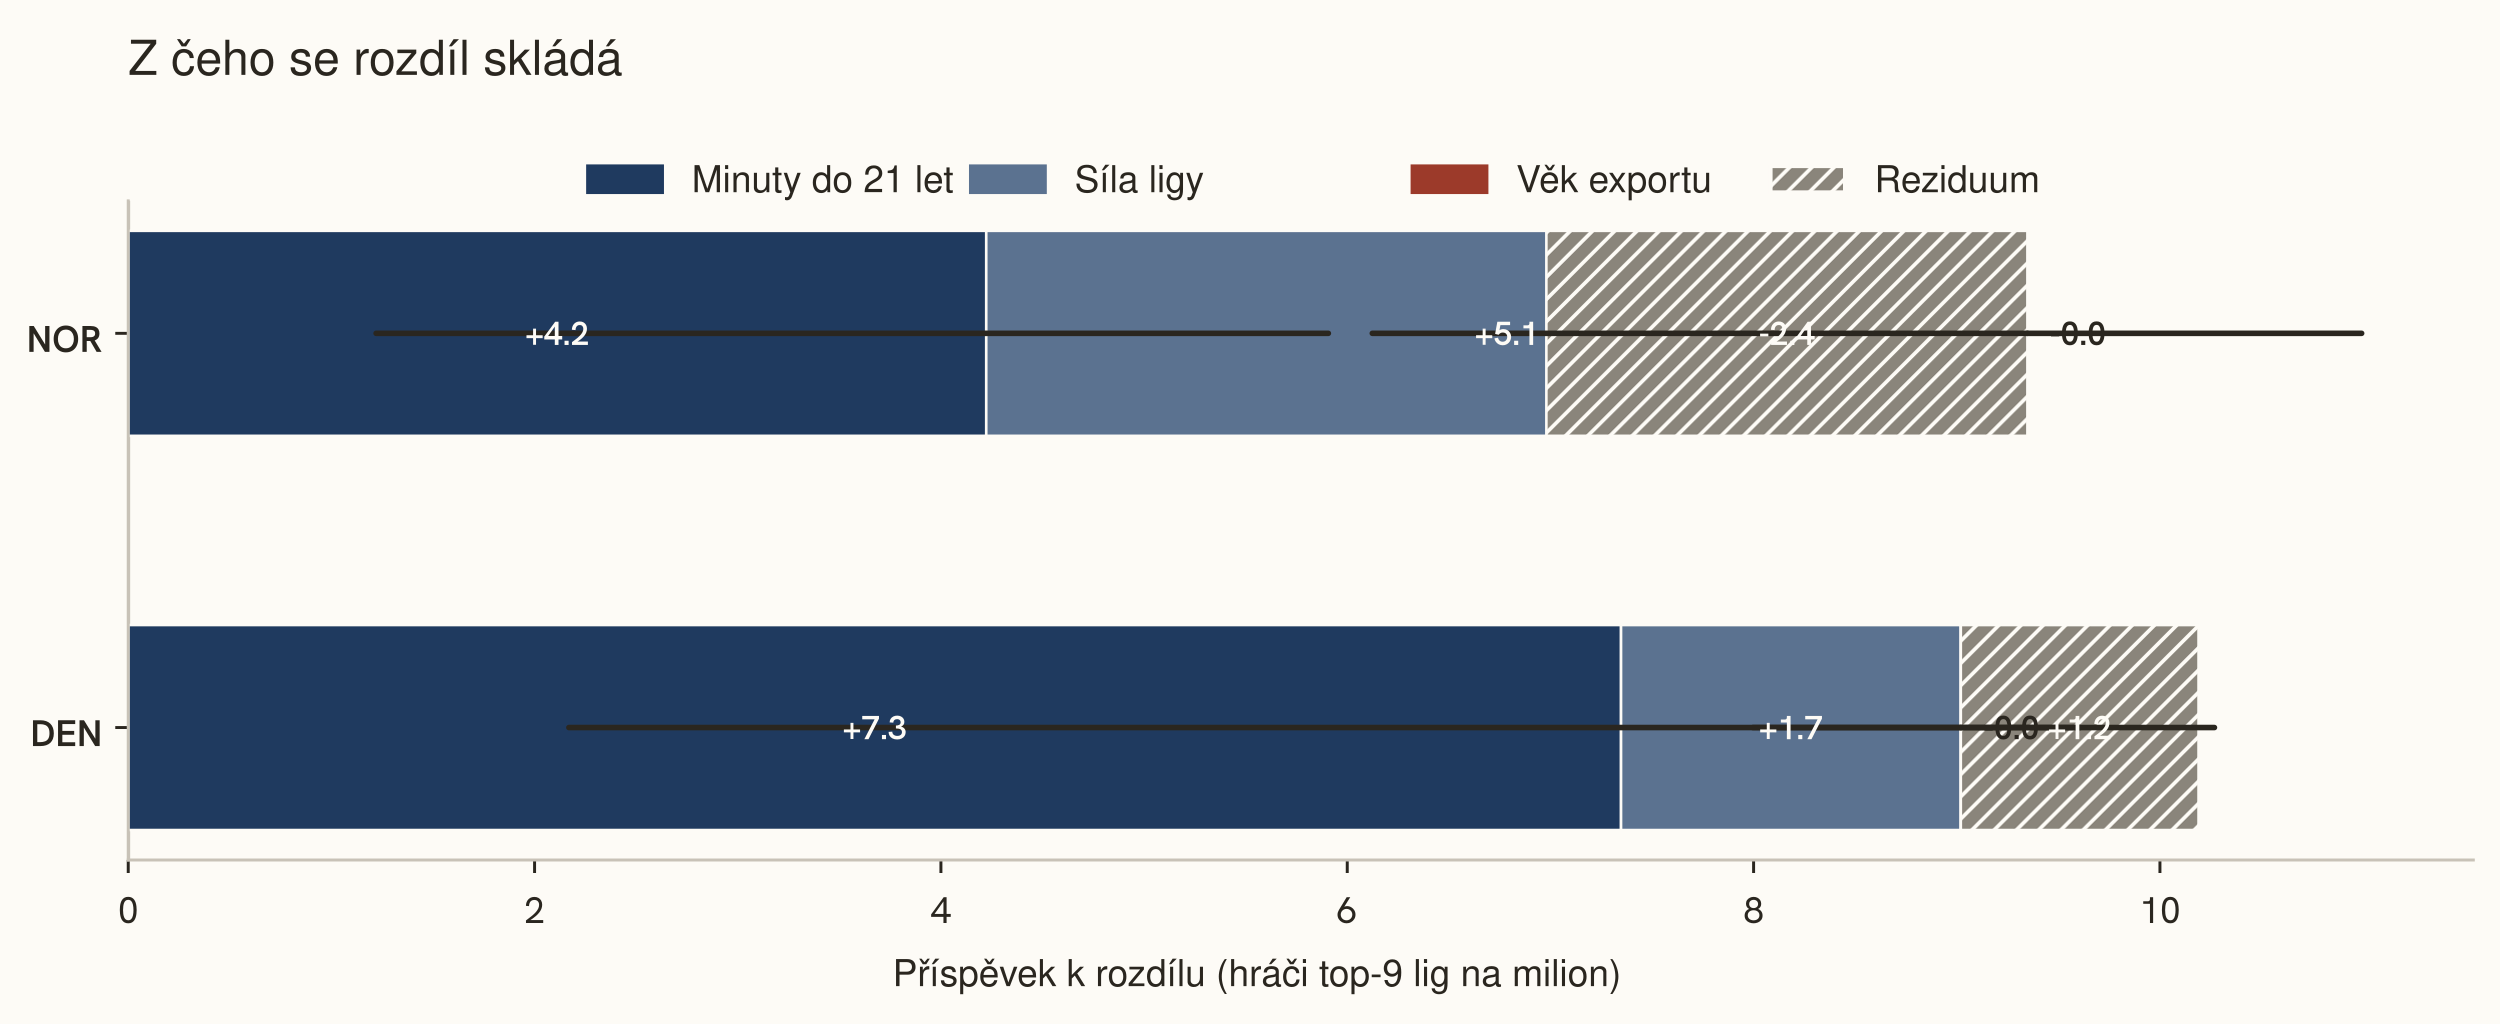
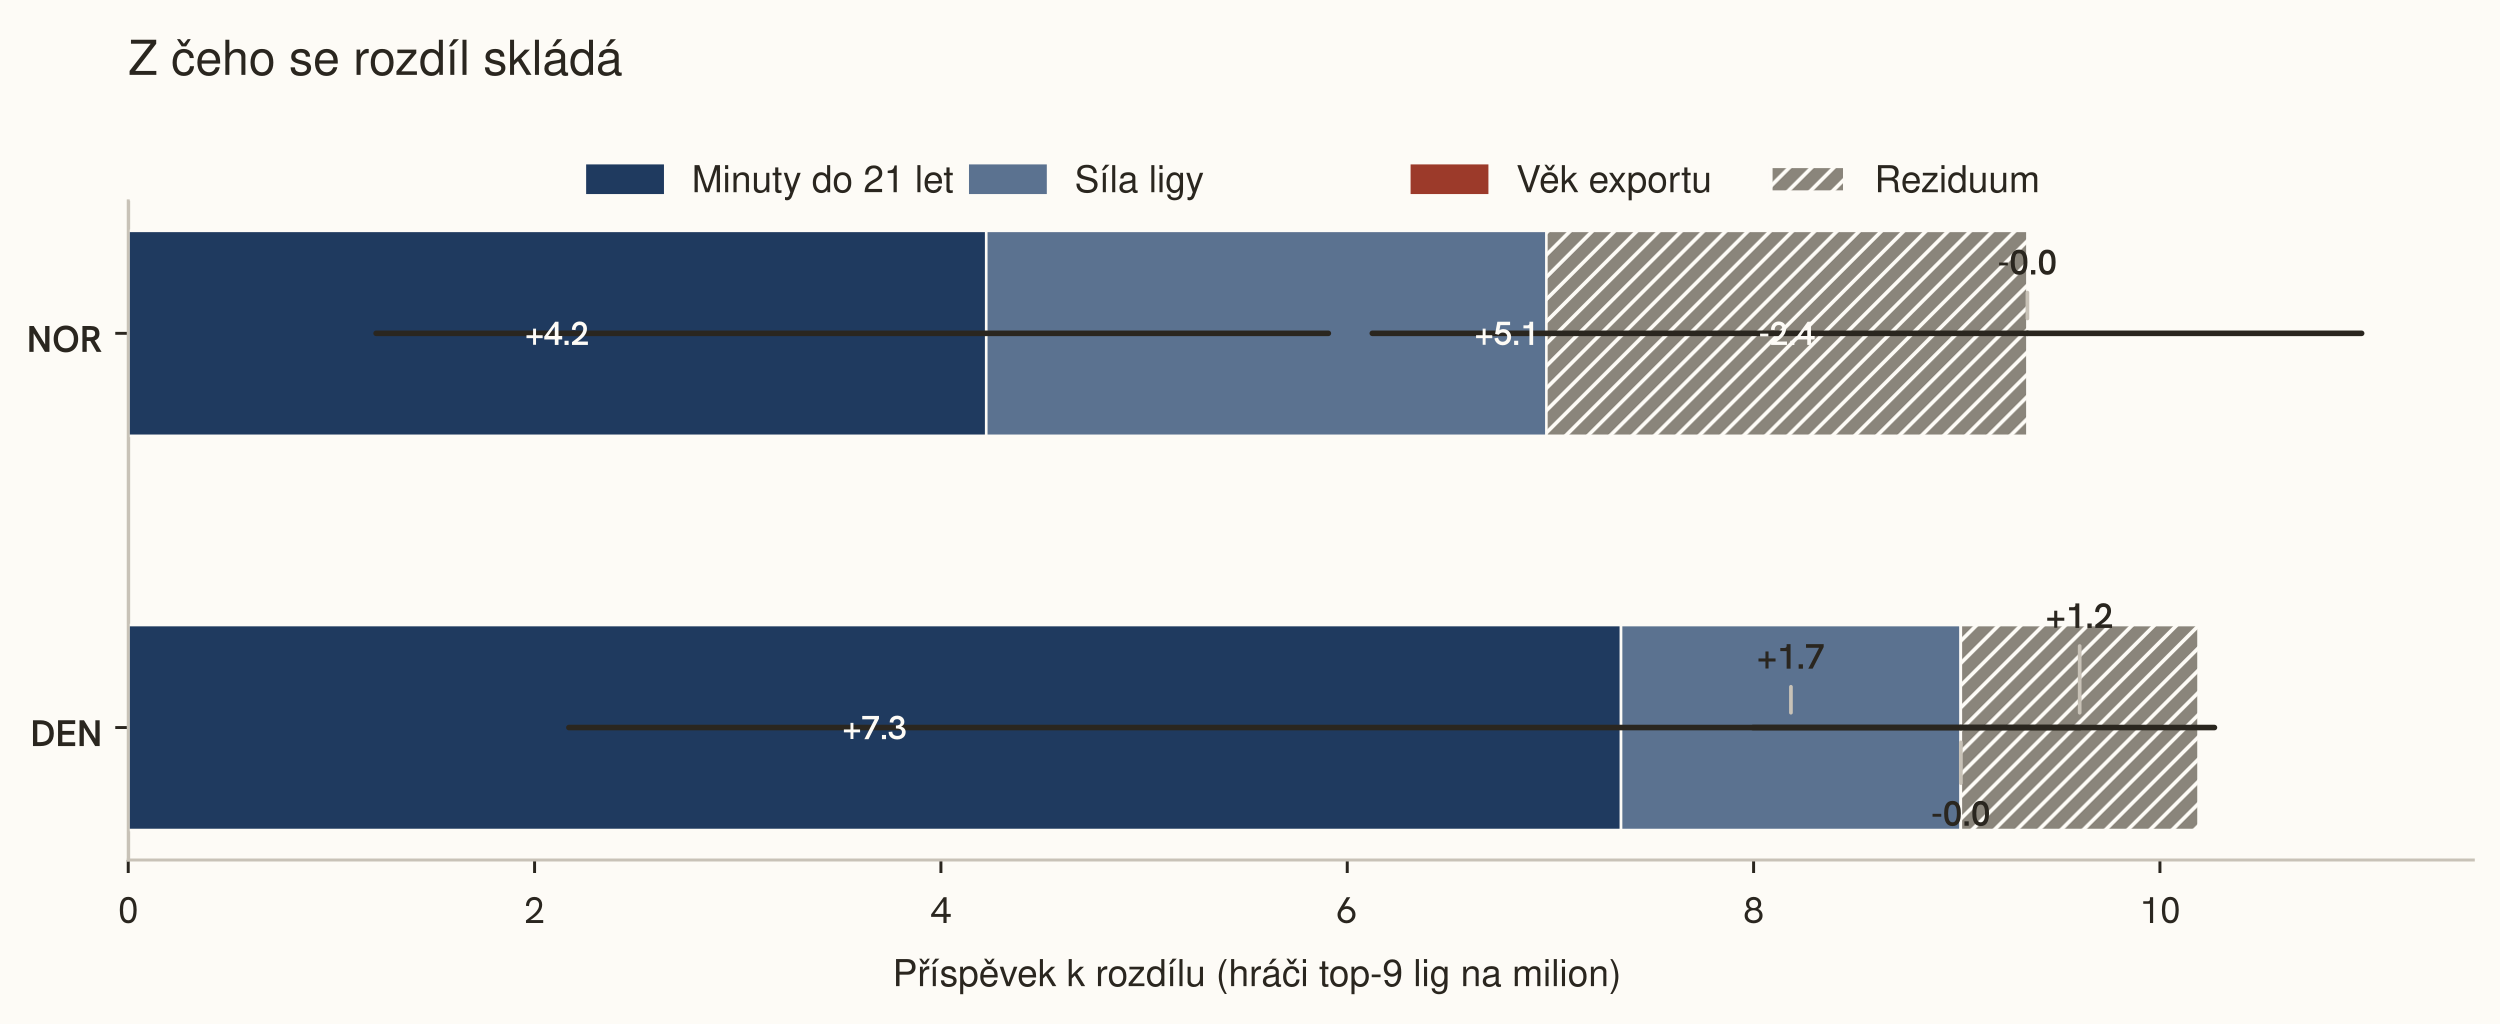
<svg xmlns="http://www.w3.org/2000/svg" xmlns:xlink="http://www.w3.org/1999/xlink" width="674.536pt" height="276.3pt" viewBox="0 0 674.536 276.3" version="1.1">
  <defs>
    <style type="text/css">*{stroke-linejoin: round; stroke-linecap: butt}</style>
  </defs>
  <g id="figure_1">
    <g id="patch_1">
      <path d="M 0 276.3  L 674.536 276.3  L 674.536 0  L 0 0  z " style="fill: #fdfbf6" />
    </g>
    <g id="axes_1">
      <g id="patch_2">
        <path d="M 34.6 232.04  L 667.336 232.04  L 667.336 54.2  L 34.6 54.2  z " style="fill: #fdfbf6" />
      </g>
      <g id="line2d_1">
-         <path d="M 34.6 232.04  L 34.6 54.2  " clip-path="url(#p700c4b7c94)" style="fill: none; stroke: #c8c2b7; stroke-linecap: square" />
+         <path d="M 34.6 232.04  L 34.6 54.2  " clip-path="url(#pc365e3918b)" style="fill: none; stroke: #c8c2b7; stroke-linecap: square" />
      </g>
      <g id="line2d_2">
-         <path d="M 34.6 232.04  L 34.6 54.2  " clip-path="url(#p700c4b7c94)" style="fill: none; stroke: #c8c2b7; stroke-linecap: square" />
+         <path d="M 34.6 232.04  L 34.6 54.2  " clip-path="url(#pc365e3918b)" style="fill: none; stroke: #c8c2b7; stroke-linecap: square" />
      </g>
      <g id="matplotlib.axis_1">
        <g id="xtick_1">
          <g id="line2d_3">
            <defs>
-               <path id="m8f5d2d208e" d="M 0 0  L 0 3.5  " style="stroke: #2a261f; stroke-width: 0.8" />
+               <path id="maf565a1716" d="M 0 0  L 0 3.5  " style="stroke: #2a261f; stroke-width: 0.8" />
            </defs>
            <g>
-               <use xlink:href="#m8f5d2d208e" x="34.6" y="232.04" style="fill: #2a261f; stroke: #2a261f; stroke-width: 0.8" />
+               <use xlink:href="#maf565a1716" x="34.6" y="232.04" style="fill: #2a261f; stroke: #2a261f; stroke-width: 0.8" />
            </g>
          </g>
          <g id="text_1">
            <g style="fill: #2a261f" transform="translate(31.8 249.04) scale(0.1 -0.1)">
              <defs>
                <path id="HankenGrotesk-Regular-1cf" d="M 1805 -51  Q 1434 -51 1174 86  Q 915 224 748 461  Q 582 698 496 995  Q 410 1293 374 1616  Q 339 1939 339 2246  Q 339 2547 371 2867  Q 403 3187 489 3481  Q 576 3776 739 4009  Q 902 4243 1158 4380  Q 1414 4518 1786 4518  Q 2144 4518 2397 4387  Q 2650 4256 2816 4029  Q 2982 3802 3075 3510  Q 3168 3219 3206 2892  Q 3245 2566 3245 2240  Q 3245 1907 3206 1580  Q 3168 1254 3075 960  Q 2982 666 2819 438  Q 2656 211 2406 80  Q 2157 -51 1805 -51  z M 1805 474  Q 2138 474 2333 704  Q 2528 934 2611 1331  Q 2694 1728 2694 2221  Q 2694 2739 2608 3139  Q 2522 3539 2323 3769  Q 2125 4000 1786 4000  Q 1517 4000 1344 3859  Q 1171 3718 1075 3472  Q 979 3226 937 2906  Q 896 2586 896 2227  Q 896 1882 937 1565  Q 979 1248 1078 1005  Q 1178 762 1354 618  Q 1530 474 1805 474  z " transform="scale(0.015625)" />
              </defs>
              <use xlink:href="#HankenGrotesk-Regular-1cf" />
            </g>
          </g>
        </g>
        <g id="xtick_2">
          <g id="line2d_4">
            <g>
-               <use xlink:href="#m8f5d2d208e" x="144.236" y="232.04" style="fill: #2a261f; stroke: #2a261f; stroke-width: 0.8" />
+               <use xlink:href="#maf565a1716" x="144.236" y="232.04" style="fill: #2a261f; stroke: #2a261f; stroke-width: 0.8" />
            </g>
          </g>
          <g id="text_2">
            <g style="fill: #2a261f" transform="translate(141.4364 249.04) scale(0.1 -0.1)">
              <defs>
                <path id="HankenGrotesk-Regular-1d1" d="M 307 0  L 307 448  Q 531 627 828 844  Q 1126 1062 1430 1318  Q 1734 1574 1993 1862  Q 2253 2150 2413 2470  Q 2573 2790 2573 3130  Q 2573 3507 2361 3744  Q 2150 3981 1741 3981  Q 1440 3981 1238 3843  Q 1037 3706 937 3466  Q 838 3226 832 2918  L 301 2957  Q 301 3270 397 3548  Q 493 3827 678 4041  Q 864 4256 1136 4381  Q 1408 4506 1760 4506  Q 2163 4506 2464 4336  Q 2765 4166 2934 3862  Q 3104 3558 3104 3149  Q 3104 2790 2973 2457  Q 2842 2125 2608 1824  Q 2374 1523 2073 1254  Q 1773 986 1433 749  Q 1094 512 742 314  L 883 506  L 3283 506  L 3283 0  L 307 0  z " transform="scale(0.015625)" />
              </defs>
              <use xlink:href="#HankenGrotesk-Regular-1d1" />
            </g>
          </g>
        </g>
        <g id="xtick_3">
          <g id="line2d_5">
            <g>
-               <use xlink:href="#m8f5d2d208e" x="253.873" y="232.04" style="fill: #2a261f; stroke: #2a261f; stroke-width: 0.8" />
+               <use xlink:href="#maf565a1716" x="253.873" y="232.04" style="fill: #2a261f; stroke: #2a261f; stroke-width: 0.8" />
            </g>
          </g>
          <g id="text_3">
            <g style="fill: #2a261f" transform="translate(251.0729 249.04) scale(0.1 -0.1)">
              <defs>
                <path id="HankenGrotesk-Regular-1d3" d="M 2227 0  L 2227 1062  L 102 1062  L 102 1491  L 2272 4461  L 2771 4461  L 2771 1568  L 3488 1568  L 3488 1062  L 2771 1062  L 2771 0  L 2227 0  z M 557 1376  L 512 1568  L 2227 1568  L 2227 3853  L 2291 3808  L 557 1376  z " transform="scale(0.015625)" />
              </defs>
              <use xlink:href="#HankenGrotesk-Regular-1d3" />
            </g>
          </g>
        </g>
        <g id="xtick_4">
          <g id="line2d_6">
            <g>
-               <use xlink:href="#m8f5d2d208e" x="363.509" y="232.04" style="fill: #2a261f; stroke: #2a261f; stroke-width: 0.8" />
+               <use xlink:href="#maf565a1716" x="363.509" y="232.04" style="fill: #2a261f; stroke: #2a261f; stroke-width: 0.8" />
            </g>
          </g>
          <g id="text_4">
            <g style="fill: #2a261f" transform="translate(360.7093 249.04) scale(0.1 -0.1)">
              <defs>
                <path id="HankenGrotesk-Regular-1d5" d="M 2310 4461  L 1171 2637  L 1107 2720  Q 1254 2816 1414 2867  Q 1574 2918 1734 2918  Q 2150 2918 2486 2720  Q 2822 2522 3017 2189  Q 3213 1856 3213 1446  Q 3213 1018 3001 678  Q 2790 339 2441 144  Q 2093 -51 1664 -51  Q 1242 -51 886 144  Q 531 339 320 678  Q 109 1018 109 1440  Q 109 1658 176 1866  Q 243 2074 352 2253  L 1690 4461  L 2310 4461  z M 1664 2438  Q 1395 2438 1168 2310  Q 941 2182 803 1958  Q 666 1734 666 1446  Q 666 1165 800 941  Q 934 717 1161 589  Q 1389 461 1664 461  Q 1939 461 2166 589  Q 2394 717 2528 941  Q 2662 1165 2662 1453  Q 2662 1734 2528 1958  Q 2394 2182 2170 2310  Q 1946 2438 1664 2438  z " transform="scale(0.015625)" />
              </defs>
              <use xlink:href="#HankenGrotesk-Regular-1d5" />
            </g>
          </g>
        </g>
        <g id="xtick_5">
          <g id="line2d_7">
            <g>
-               <use xlink:href="#m8f5d2d208e" x="473.146" y="232.04" style="fill: #2a261f; stroke: #2a261f; stroke-width: 0.8" />
+               <use xlink:href="#maf565a1716" x="473.146" y="232.04" style="fill: #2a261f; stroke: #2a261f; stroke-width: 0.8" />
            </g>
          </g>
          <g id="text_5">
            <g style="fill: #2a261f" transform="translate(470.3457 249.04) scale(0.1 -0.1)">
              <defs>
                <path id="HankenGrotesk-Regular-1d7" d="M 1792 -51  Q 1395 -51 1040 99  Q 685 250 464 547  Q 243 845 243 1286  Q 243 1683 444 1984  Q 646 2285 1018 2426  Q 774 2547 627 2780  Q 480 3014 480 3328  Q 480 3706 672 3968  Q 864 4230 1165 4371  Q 1466 4512 1798 4512  Q 2157 4512 2454 4365  Q 2752 4218 2928 3949  Q 3104 3680 3104 3309  Q 3104 2995 2960 2771  Q 2816 2547 2566 2426  Q 2938 2285 3139 1984  Q 3341 1683 3341 1286  Q 3341 845 3120 547  Q 2899 250 2547 99  Q 2195 -51 1792 -51  z M 1792 461  Q 2067 461 2294 560  Q 2522 659 2659 854  Q 2797 1050 2797 1338  Q 2797 1606 2669 1801  Q 2541 1997 2313 2102  Q 2086 2208 1792 2208  Q 1498 2208 1270 2102  Q 1043 1997 912 1801  Q 781 1606 781 1338  Q 781 1050 921 854  Q 1062 659 1292 560  Q 1523 461 1792 461  z M 1805 2579  Q 2138 2579 2352 2771  Q 2566 2963 2566 3270  Q 2566 3597 2358 3798  Q 2150 4000 1798 4000  Q 1587 4000 1411 3917  Q 1235 3834 1129 3677  Q 1024 3520 1024 3296  Q 1024 2970 1241 2774  Q 1459 2579 1805 2579  z " transform="scale(0.015625)" />
              </defs>
              <use xlink:href="#HankenGrotesk-Regular-1d7" />
            </g>
          </g>
        </g>
        <g id="xtick_6">
          <g id="line2d_8">
            <g>
-               <use xlink:href="#m8f5d2d208e" x="582.782" y="232.04" style="fill: #2a261f; stroke: #2a261f; stroke-width: 0.8" />
+               <use xlink:href="#maf565a1716" x="582.782" y="232.04" style="fill: #2a261f; stroke: #2a261f; stroke-width: 0.8" />
            </g>
          </g>
          <g id="text_6">
            <g style="fill: #2a261f" transform="translate(577.1822 249.04) scale(0.1 -0.1)">
              <defs>
                <path id="HankenGrotesk-Regular-1d0" d="M 1862 0  L 1862 3597  L 2029 3315  L 698 3315  L 698 3750  L 1472 3750  Q 1664 3750 1763 3833  Q 1862 3917 1862 4122  L 1862 4461  L 2406 4461  L 2406 0  L 1862 0  z " transform="scale(0.015625)" />
              </defs>
              <use xlink:href="#HankenGrotesk-Regular-1d0" />
              <use xlink:href="#HankenGrotesk-Regular-1cf" transform="translate(56 0)" />
            </g>
          </g>
        </g>
        <g id="text_7">
          <text x="240.858" y="266.07" font-family="'Helvetica Neue', Helvetica, Arial, sans-serif" font-size="10.00" fill="#2a261f" text-anchor="start">Příspěvek k rozdílu (hráči top-9 lig na milion)</text>
        </g>
      </g>
      <g id="matplotlib.axis_2">
        <g id="ytick_1">
          <g id="line2d_9">
            <defs>
-               <path id="m6908727b73" d="M 0 0  L -3.5 0  " style="stroke: #2a261f; stroke-width: 0.8" />
+               <path id="md05bb4d65a" d="M 0 0  L -3.5 0  " style="stroke: #2a261f; stroke-width: 0.8" />
            </defs>
            <g>
-               <use xlink:href="#m6908727b73" x="34.6" y="196.302" style="fill: #2a261f; stroke: #2a261f; stroke-width: 0.8" />
+               <use xlink:href="#md05bb4d65a" x="34.6" y="196.302" style="fill: #2a261f; stroke: #2a261f; stroke-width: 0.8" />
            </g>
          </g>
          <g id="text_8">
            <g style="fill: #2a261f" transform="translate(8.190625 201.3018) scale(0.1 -0.1)">
              <defs>
                <path id="HankenGrotesk-SemiBold-22" d="M 454 0  L 454 4461  L 1734 4461  Q 2835 4461 3443 3869  Q 4051 3277 4051 2195  Q 4051 1133 3452 566  Q 2854 0 1728 0  L 454 0  z M 1197 678  L 1658 678  Q 2176 678 2547 822  Q 2918 966 3110 1305  Q 3302 1645 3302 2221  Q 3302 2797 3113 3139  Q 2925 3482 2569 3632  Q 2214 3782 1722 3782  L 1197 3782  L 1197 678  z " transform="scale(0.015625)" />
                <path id="HankenGrotesk-SemiBold-26" d="M 454 0  L 454 4461  L 3418 4461  L 3418 3802  L 1197 3802  L 1197 2618  L 3245 2618  L 3245 1952  L 1197 1952  L 1197 659  L 3418 659  L 3418 0  L 454 0  z " transform="scale(0.015625)" />
                <path id="HankenGrotesk-SemiBold-5e" d="M 454 0  L 454 4461  L 1222 4461  L 3373 966  L 3187 966  L 3187 4461  L 3930 4461  L 3930 0  L 3149 0  L 1018 3501  L 1197 3501  L 1197 0  L 454 0  z " transform="scale(0.015625)" />
              </defs>
              <use xlink:href="#HankenGrotesk-SemiBold-22" />
              <use xlink:href="#HankenGrotesk-SemiBold-26" transform="translate(67.59375 0)" />
              <use xlink:href="#HankenGrotesk-SemiBold-5e" transform="translate(125.5938 0)" />
            </g>
          </g>
        </g>
        <g id="ytick_2">
          <g id="line2d_10">
            <g>
-               <use xlink:href="#m6908727b73" x="34.6" y="89.938" style="fill: #2a261f; stroke: #2a261f; stroke-width: 0.8" />
+               <use xlink:href="#md05bb4d65a" x="34.6" y="89.938" style="fill: #2a261f; stroke: #2a261f; stroke-width: 0.8" />
            </g>
          </g>
          <g id="text_9">
            <g style="fill: #2a261f" transform="translate(7.2 94.93818) scale(0.1 -0.1)">
              <defs>
                <path id="HankenGrotesk-SemiBold-66" d="M 2381 -90  Q 1754 -90 1280 198  Q 806 486 540 1011  Q 275 1536 275 2227  Q 275 2925 540 3449  Q 806 3974 1280 4262  Q 1754 4550 2381 4550  Q 3021 4550 3497 4262  Q 3974 3974 4240 3452  Q 4506 2931 4506 2227  Q 4506 1530 4237 1008  Q 3968 486 3491 198  Q 3014 -90 2381 -90  z M 2381 614  Q 2810 614 3117 812  Q 3424 1011 3593 1372  Q 3763 1734 3763 2227  Q 3763 2726 3593 3088  Q 3424 3450 3117 3648  Q 2810 3846 2381 3846  Q 1965 3846 1657 3651  Q 1350 3456 1180 3094  Q 1011 2733 1011 2227  Q 1011 1728 1177 1366  Q 1344 1005 1654 809  Q 1965 614 2381 614  z " transform="scale(0.015625)" />
                <path id="HankenGrotesk-SemiBold-84" d="M 454 0  L 454 4461  L 1882 4461  Q 2413 4461 2745 4304  Q 3078 4147 3235 3859  Q 3392 3571 3392 3181  Q 3392 2586 3049 2256  Q 2707 1926 2074 1875  Q 1946 1875 1798 1875  Q 1651 1875 1536 1875  L 1197 1875  L 1197 0  L 454 0  z M 2899 0  L 1766 1958  L 2528 2048  L 3757 0  L 2899 0  z M 1197 2528  L 1805 2528  Q 2048 2528 2237 2585  Q 2426 2643 2538 2784  Q 2650 2925 2650 3174  Q 2650 3424 2538 3558  Q 2426 3693 2234 3747  Q 2042 3802 1805 3802  L 1197 3802  L 1197 2528  z " transform="scale(0.015625)" />
              </defs>
              <use xlink:href="#HankenGrotesk-SemiBold-5e" />
              <use xlink:href="#HankenGrotesk-SemiBold-66" transform="translate(68.5 0)" />
              <use xlink:href="#HankenGrotesk-SemiBold-84" transform="translate(143.2969 0)" />
            </g>
          </g>
        </g>
      </g>
      <g id="patch_3">
-         <path d="M 34.6 117.593  L 266.103 117.593  L 266.103 62.284  L 34.6 62.284  z " clip-path="url(#p700c4b7c94)" style="fill: #1f3a5f; stroke: #fdfbf6; stroke-width: 0.7; stroke-linejoin: miter" />
+         <path d="M 34.6 117.593  L 266.103 117.593  L 266.103 62.284  L 34.6 62.284  z " clip-path="url(#pc365e3918b)" style="fill: #1f3a5f; stroke: #fdfbf6; stroke-width: 0.7; stroke-linejoin: miter" />
      </g>
      <g id="patch_4">
-         <path d="M 266.103 117.593  L 547.024 117.593  L 547.024 62.284  L 266.103 62.284  z " clip-path="url(#p700c4b7c94)" style="fill: #5b7290; stroke: #fdfbf6; stroke-width: 0.7; stroke-linejoin: miter" />
+         <path d="M 266.103 117.593  L 547.024 117.593  L 547.024 62.284  L 266.103 62.284  z " clip-path="url(#pc365e3918b)" style="fill: #5b7290; stroke: #fdfbf6; stroke-width: 0.7; stroke-linejoin: miter" />
      </g>
      <g id="patch_5">
-         <path d="M 547.024 117.593  L 547.024 117.593  L 547.024 62.284  L 547.024 62.284  z " clip-path="url(#p700c4b7c94)" style="fill: #9c3a2a; stroke: #fdfbf6; stroke-width: 0.7; stroke-linejoin: miter" />
+         <path d="M 547.024 117.593  L 547.024 117.593  L 547.024 62.284  L 547.024 62.284  z " clip-path="url(#pc365e3918b)" style="fill: #9c3a2a; stroke: #fdfbf6; stroke-width: 0.7; stroke-linejoin: miter" />
      </g>
      <g id="patch_6">
-         <path d="M 547.024 117.593  L 417.231 117.593  L 417.231 62.284  L 547.024 62.284  z " clip-path="url(#p700c4b7c94)" style="fill: url(#h03dd1feb54); stroke: #fdfbf6; stroke-width: 0.7; stroke-linejoin: miter" />
+         <path d="M 547.024 117.593  L 417.231 117.593  L 417.231 62.284  L 547.024 62.284  z " clip-path="url(#pc365e3918b)" style="fill: url(#h086bfb83dd); stroke: #fdfbf6; stroke-width: 0.7; stroke-linejoin: miter" />
      </g>
      <g id="patch_7">
-         <path d="M 34.6 223.956  L 437.382 223.956  L 437.382 168.647  L 34.6 168.647  z " clip-path="url(#p700c4b7c94)" style="fill: #1f3a5f; stroke: #fdfbf6; stroke-width: 0.7; stroke-linejoin: miter" />
+         <path d="M 34.6 223.956  L 437.382 223.956  L 437.382 168.647  L 34.6 168.647  z " clip-path="url(#pc365e3918b)" style="fill: #1f3a5f; stroke: #fdfbf6; stroke-width: 0.7; stroke-linejoin: miter" />
      </g>
      <g id="patch_8">
-         <path d="M 437.382 223.956  L 529.06 223.956  L 529.06 168.647  L 437.382 168.647  z " clip-path="url(#p700c4b7c94)" style="fill: #5b7290; stroke: #fdfbf6; stroke-width: 0.7; stroke-linejoin: miter" />
+         <path d="M 437.382 223.956  L 529.06 223.956  L 529.06 168.647  L 437.382 168.647  z " clip-path="url(#pc365e3918b)" style="fill: #5b7290; stroke: #fdfbf6; stroke-width: 0.7; stroke-linejoin: miter" />
      </g>
      <g id="patch_9">
-         <path d="M 529.06 223.956  L 529.06 223.956  L 529.06 168.647  L 529.06 168.647  z " clip-path="url(#p700c4b7c94)" style="fill: #9c3a2a; stroke: #fdfbf6; stroke-width: 0.7; stroke-linejoin: miter" />
+         <path d="M 529.06 223.956  L 529.06 223.956  L 529.06 168.647  L 529.06 168.647  z " clip-path="url(#pc365e3918b)" style="fill: #9c3a2a; stroke: #fdfbf6; stroke-width: 0.7; stroke-linejoin: miter" />
      </g>
      <g id="patch_10">
-         <path d="M 529.06 223.956  L 593.198 223.956  L 593.198 168.647  L 529.06 168.647  z " clip-path="url(#p700c4b7c94)" style="fill: url(#h03dd1feb54); stroke: #fdfbf6; stroke-width: 0.7; stroke-linejoin: miter" />
+         <path d="M 529.06 223.956  L 593.198 223.956  L 593.198 168.647  L 529.06 168.647  z " clip-path="url(#pc365e3918b)" style="fill: url(#h086bfb83dd); stroke: #fdfbf6; stroke-width: 0.7; stroke-linejoin: miter" />
      </g>
      <g id="patch_11">
        <path d="M 34.6 232.04  L 34.6 54.2  " style="fill: none; stroke: #c8c2b7; stroke-width: 0.8; stroke-linejoin: miter; stroke-linecap: square" />
      </g>
      <g id="patch_12">
        <path d="M 34.6 232.04  L 667.336 232.04  " style="fill: none; stroke: #c8c2b7; stroke-width: 0.8; stroke-linejoin: miter; stroke-linecap: square" />
      </g>
      <g id="line2d_11">
-         <path d="M 101.478 89.938  L 358.411 89.938  " clip-path="url(#p700c4b7c94)" style="fill: none; stroke: #2a261f; stroke-width: 1.5; stroke-linecap: round" />
+         <path d="M 101.478 89.938  L 358.411 89.938  " clip-path="url(#pc365e3918b)" style="fill: none; stroke: #2a261f; stroke-width: 1.5; stroke-linecap: round" />
      </g>
      <g id="line2d_12">
-         <path d="M 370.263 89.938  L 637.206 89.938  " clip-path="url(#p700c4b7c94)" style="fill: none; stroke: #2a261f; stroke-width: 1.5; stroke-linecap: round" />
+         <path d="M 370.263 89.938  L 637.206 89.938  " clip-path="url(#pc365e3918b)" style="fill: none; stroke: #2a261f; stroke-width: 1.5; stroke-linecap: round" />
      </g>
      <g id="line2d_13">
-         <path d="M 547.024 89.938  L 547.024 89.938  " clip-path="url(#p700c4b7c94)" style="fill: none; stroke: #2a261f; stroke-width: 1.5; stroke-linecap: round" />
+         <path d="M 547.024 89.938  L 547.024 89.938  " clip-path="url(#pc365e3918b)" style="fill: none; stroke: #2a261f; stroke-width: 1.5; stroke-linecap: round" />
+       </g>
+       <g id="patch_13">
+         <path d="M 547.024 78.943  Q 547.024 82.439 547.024 85.936  " style="fill: none; stroke: #c8c2b7; stroke-linecap: round" />
      </g>
      <g id="text_10">
-         <g style="fill: #2a261f" transform="translate(553.0243 93.07468) scale(0.09 -0.09)">
+         <g style="fill: #2a261f" transform="translate(539.0109 74.05968) scale(0.095 -0.095)">
          <defs>
            <path id="HankenGrotesk-SemiBold-21b" d="M 256 1645  L 256 2170  L 1843 2170  L 1843 1645  L 256 1645  z " transform="scale(0.015625)" />
            <path id="HankenGrotesk-SemiBold-1cf" d="M 1798 -58  Q 1395 -58 1123 86  Q 851 230 681 473  Q 512 717 422 1017  Q 333 1318 304 1638  Q 275 1958 275 2253  Q 275 2534 304 2848  Q 333 3162 419 3459  Q 506 3757 672 3997  Q 838 4237 1113 4381  Q 1389 4525 1786 4525  Q 2182 4525 2454 4384  Q 2726 4243 2896 4006  Q 3066 3770 3155 3475  Q 3245 3181 3277 2861  Q 3309 2541 3309 2246  Q 3309 1939 3277 1616  Q 3245 1293 3152 995  Q 3059 698 2892 461  Q 2726 224 2457 83  Q 2189 -58 1798 -58  z M 1798 627  Q 2112 627 2281 841  Q 2451 1056 2518 1421  Q 2586 1786 2586 2221  Q 2586 2688 2518 3053  Q 2451 3418 2278 3632  Q 2106 3846 1786 3846  Q 1542 3846 1388 3718  Q 1235 3590 1152 3363  Q 1069 3136 1033 2845  Q 998 2554 998 2227  Q 998 1914 1033 1626  Q 1069 1338 1152 1114  Q 1235 890 1392 758  Q 1549 627 1798 627  z " transform="scale(0.015625)" />
            <path id="HankenGrotesk-SemiBold-1ff" d="M 378 0  L 378 806  L 1158 806  L 1158 0  L 378 0  z " transform="scale(0.015625)" />
          </defs>
          <use xlink:href="#HankenGrotesk-SemiBold-21b" />
          <use xlink:href="#HankenGrotesk-SemiBold-1cf" transform="translate(32.70312 0)" />
          <use xlink:href="#HankenGrotesk-SemiBold-1ff" transform="translate(88.70312 0)" />
          <use xlink:href="#HankenGrotesk-SemiBold-1cf" transform="translate(112.7031 0)" />
        </g>
      </g>
      <g id="line2d_14">
-         <path d="M 153.49 196.302  L 597.49 196.302  " clip-path="url(#p700c4b7c94)" style="fill: none; stroke: #2a261f; stroke-width: 1.5; stroke-linecap: round" />
+         <path d="M 153.49 196.302  L 597.49 196.302  " clip-path="url(#pc365e3918b)" style="fill: none; stroke: #2a261f; stroke-width: 1.5; stroke-linecap: round" />
      </g>
      <g id="line2d_15">
-         <path d="M 472.926 196.302  L 561.228 196.302  " clip-path="url(#p700c4b7c94)" style="fill: none; stroke: #2a261f; stroke-width: 1.5; stroke-linecap: round" />
+         <path d="M 472.926 196.302  L 561.228 196.302  " clip-path="url(#pc365e3918b)" style="fill: none; stroke: #2a261f; stroke-width: 1.5; stroke-linecap: round" />
      </g>
      <g id="line2d_16">
-         <path d="M 529.06 196.302  L 529.06 196.302  " clip-path="url(#p700c4b7c94)" style="fill: none; stroke: #2a261f; stroke-width: 1.5; stroke-linecap: round" />
+         <path d="M 529.06 196.302  L 529.06 196.302  " clip-path="url(#pc365e3918b)" style="fill: none; stroke: #2a261f; stroke-width: 1.5; stroke-linecap: round" />
+       </g>
+       <g id="patch_14">
+         <path d="M 483.221 185.306  Q 483.221 188.803 483.221 192.299  " style="fill: none; stroke: #c8c2b7; stroke-linecap: round" />
      </g>
      <g id="text_11">
-         <g style="fill: #2a261f" transform="translate(535.0603 199.4383) scale(0.09 -0.09)">
+         <g style="fill: #2a261f" transform="translate(474.1013 180.4233) scale(0.095 -0.095)">
+           <defs>
+             <path id="HankenGrotesk-SemiBold-253" d="M 1510 32  L 1510 1306  L 243 1306  L 243 1862  L 1510 1862  L 1510 3130  L 2074 3130  L 2074 1862  L 3347 1862  L 3347 1306  L 2074 1306  L 2074 32  L 1510 32  z " transform="scale(0.015625)" />
+             <path id="HankenGrotesk-SemiBold-1d0" d="M 1779 0  L 1779 3552  L 1990 3194  L 627 3194  L 627 3763  L 1344 3763  Q 1562 3763 1670 3852  Q 1779 3942 1779 4173  L 1779 4461  L 2490 4461  L 2490 0  L 1779 0  z " transform="scale(0.015625)" />
+             <path id="HankenGrotesk-SemiBold-1d6" d="M 589 0  L 2688 4070  L 2886 3802  L 179 3802  L 179 4461  L 3392 4461  L 3392 3936  L 1382 0  L 589 0  z " transform="scale(0.015625)" />
+           </defs>
+           <use xlink:href="#HankenGrotesk-SemiBold-253" />
+           <use xlink:href="#HankenGrotesk-SemiBold-1d0" transform="translate(56 0)" />
+           <use xlink:href="#HankenGrotesk-SemiBold-1ff" transform="translate(112 0)" />
+           <use xlink:href="#HankenGrotesk-SemiBold-1d6" transform="translate(136 0)" />
+         </g>
+       </g>
+       <g id="patch_15">
+         <path d="M 529.06 211.302  Q 529.06 205.803 529.06 200.304  " style="fill: none; stroke: #c8c2b7; stroke-linecap: round" />
+       </g>
+       <g id="text_12">
+         <g style="fill: #2a261f" transform="translate(521.0469 222.8018) scale(0.095 -0.095)">
          <use xlink:href="#HankenGrotesk-SemiBold-21b" />
          <use xlink:href="#HankenGrotesk-SemiBold-1cf" transform="translate(32.70312 0)" />
          <use xlink:href="#HankenGrotesk-SemiBold-1ff" transform="translate(88.70312 0)" />
          <use xlink:href="#HankenGrotesk-SemiBold-1cf" transform="translate(112.7031 0)" />
        </g>
      </g>
-       <g id="text_12">
+       <g id="patch_16">
+         <path d="M 561.129 174.305  Q 561.129 183.304 561.129 192.304  " style="fill: none; stroke: #c8c2b7; stroke-linecap: round" />
+       </g>
+       <g id="text_13">
+         <g style="fill: #2a261f" transform="translate(552.009 169.4233) scale(0.095 -0.095)">
+           <defs>
+             <path id="HankenGrotesk-SemiBold-1d1" d="M 275 0  L 275 550  Q 486 710 768 915  Q 1050 1120 1341 1363  Q 1632 1606 1881 1884  Q 2131 2163 2288 2464  Q 2445 2765 2445 3085  Q 2445 3405 2272 3613  Q 2099 3821 1741 3821  Q 1466 3821 1293 3686  Q 1120 3552 1037 3331  Q 954 3110 947 2854  L 250 2912  Q 250 3219 349 3504  Q 448 3789 640 4016  Q 832 4243 1113 4374  Q 1395 4506 1760 4506  Q 2170 4506 2480 4333  Q 2790 4160 2966 3846  Q 3142 3533 3142 3110  Q 3142 2765 3024 2445  Q 2906 2125 2691 1833  Q 2477 1542 2189 1283  Q 1901 1024 1561 797  Q 1222 570 845 384  L 1030 659  L 3322 659  L 3322 0  L 275 0  z " transform="scale(0.015625)" />
+           </defs>
+           <use xlink:href="#HankenGrotesk-SemiBold-253" />
+           <use xlink:href="#HankenGrotesk-SemiBold-1d0" transform="translate(56 0)" />
+           <use xlink:href="#HankenGrotesk-SemiBold-1ff" transform="translate(112 0)" />
+           <use xlink:href="#HankenGrotesk-SemiBold-1d1" transform="translate(136 0)" />
+         </g>
+       </g>
+       <g id="text_14">
        <text x="34.6" y="20.2" font-family="'Helvetica Neue', Helvetica, Arial, sans-serif" font-size="13.00" fill="#2a261f" text-anchor="start">Z čeho se rozdíl skládá</text>
      </g>
-       <g id="text_13">
+       <g id="text_15">
        <g style="fill: #fdfbf6" transform="translate(141.7114 93.07468) scale(0.09 -0.09)">
          <defs>
-             <path id="HankenGrotesk-SemiBold-253" d="M 1510 32  L 1510 1306  L 243 1306  L 243 1862  L 1510 1862  L 1510 3130  L 2074 3130  L 2074 1862  L 3347 1862  L 3347 1306  L 2074 1306  L 2074 32  L 1510 32  z " transform="scale(0.015625)" />
            <path id="HankenGrotesk-SemiBold-1d3" d="M 2093 0  L 2093 1056  L 70 1056  L 70 1606  L 2170 4461  L 2803 4461  L 2803 1715  L 3514 1715  L 3514 1056  L 2803 1056  L 2803 0  L 2093 0  z M 634 1466  L 608 1715  L 2093 1715  L 2093 3738  L 2182 3648  L 634 1466  z " transform="scale(0.015625)" />
-             <path id="HankenGrotesk-SemiBold-1d1" d="M 275 0  L 275 550  Q 486 710 768 915  Q 1050 1120 1341 1363  Q 1632 1606 1881 1884  Q 2131 2163 2288 2464  Q 2445 2765 2445 3085  Q 2445 3405 2272 3613  Q 2099 3821 1741 3821  Q 1466 3821 1293 3686  Q 1120 3552 1037 3331  Q 954 3110 947 2854  L 250 2912  Q 250 3219 349 3504  Q 448 3789 640 4016  Q 832 4243 1113 4374  Q 1395 4506 1760 4506  Q 2170 4506 2480 4333  Q 2790 4160 2966 3846  Q 3142 3533 3142 3110  Q 3142 2765 3024 2445  Q 2906 2125 2691 1833  Q 2477 1542 2189 1283  Q 1901 1024 1561 797  Q 1222 570 845 384  L 1030 659  L 3322 659  L 3322 0  L 275 0  z " transform="scale(0.015625)" />
          </defs>
          <use xlink:href="#HankenGrotesk-SemiBold-253" />
          <use xlink:href="#HankenGrotesk-SemiBold-1d3" transform="translate(56 0)" />
          <use xlink:href="#HankenGrotesk-SemiBold-1ff" transform="translate(112 0)" />
          <use xlink:href="#HankenGrotesk-SemiBold-1d1" transform="translate(136 0)" />
        </g>
      </g>
-       <g id="text_14">
+       <g id="text_16">
        <g style="fill: #fdfbf6" transform="translate(397.9235 93.07468) scale(0.09 -0.09)">
          <defs>
            <path id="HankenGrotesk-SemiBold-1d4" d="M 1773 -58  Q 1363 -58 1020 118  Q 678 294 457 595  Q 237 896 179 1274  L 877 1395  Q 902 1203 1011 1020  Q 1120 838 1312 729  Q 1504 621 1766 621  Q 2061 621 2253 755  Q 2445 890 2541 1104  Q 2637 1318 2637 1549  Q 2637 1773 2544 1965  Q 2451 2157 2265 2272  Q 2080 2387 1786 2387  Q 1517 2387 1318 2265  Q 1120 2144 986 1952  L 314 2125  L 742 4461  L 3187 4461  L 3187 3802  L 1005 3802  L 1382 4096  L 1088 2528  L 870 2579  Q 1120 2867 1385 2960  Q 1651 3053 1888 3053  Q 2330 3053 2669 2848  Q 3008 2643 3197 2297  Q 3386 1952 3386 1549  Q 3386 1229 3270 941  Q 3155 653 2937 425  Q 2720 198 2422 70  Q 2125 -58 1773 -58  z " transform="scale(0.015625)" />
-             <path id="HankenGrotesk-SemiBold-1d0" d="M 1779 0  L 1779 3552  L 1990 3194  L 627 3194  L 627 3763  L 1344 3763  Q 1562 3763 1670 3852  Q 1779 3942 1779 4173  L 1779 4461  L 2490 4461  L 2490 0  L 1779 0  z " transform="scale(0.015625)" />
          </defs>
          <use xlink:href="#HankenGrotesk-SemiBold-253" />
          <use xlink:href="#HankenGrotesk-SemiBold-1d4" transform="translate(56 0)" />
          <use xlink:href="#HankenGrotesk-SemiBold-1ff" transform="translate(112 0)" />
          <use xlink:href="#HankenGrotesk-SemiBold-1d0" transform="translate(136 0)" />
        </g>
      </g>
-       <g id="text_15">
+       <g id="text_17">
        <g style="fill: #fdfbf6" transform="translate(474.5361 93.07468) scale(0.09 -0.09)">
          <use xlink:href="#HankenGrotesk-SemiBold-21b" />
          <use xlink:href="#HankenGrotesk-SemiBold-1d1" transform="translate(32.70312 0)" />
          <use xlink:href="#HankenGrotesk-SemiBold-1ff" transform="translate(88.70312 0)" />
          <use xlink:href="#HankenGrotesk-SemiBold-1d3" transform="translate(112.7031 0)" />
        </g>
      </g>
-       <g id="text_16">
+       <g id="text_18">
        <g style="fill: #fdfbf6" transform="translate(227.3512 199.4383) scale(0.09 -0.09)">
          <defs>
-             <path id="HankenGrotesk-SemiBold-1d6" d="M 589 0  L 2688 4070  L 2886 3802  L 179 3802  L 179 4461  L 3392 4461  L 3392 3936  L 1382 0  L 589 0  z " transform="scale(0.015625)" />
            <path id="HankenGrotesk-SemiBold-1d2" d="M 1760 -58  Q 1267 -58 896 124  Q 525 307 320 633  Q 115 960 115 1395  L 826 1440  Q 826 1069 1088 848  Q 1350 627 1779 627  Q 2067 627 2268 713  Q 2470 800 2576 966  Q 2682 1133 2682 1357  Q 2682 1555 2598 1689  Q 2515 1824 2364 1904  Q 2214 1984 2000 2019  Q 1786 2054 1523 2054  L 1523 2618  Q 1709 2618 1875 2650  Q 2042 2682 2166 2755  Q 2291 2829 2361 2947  Q 2432 3066 2432 3245  Q 2432 3424 2345 3558  Q 2259 3693 2108 3766  Q 1958 3840 1754 3840  Q 1408 3840 1216 3654  Q 1024 3469 1018 3168  L 320 3213  Q 320 3597 505 3891  Q 691 4186 1020 4352  Q 1350 4518 1773 4518  Q 2176 4518 2483 4364  Q 2790 4211 2966 3942  Q 3142 3674 3142 3315  Q 3142 3149 3097 3008  Q 3053 2867 2966 2755  Q 2880 2643 2765 2560  Q 2650 2477 2515 2419  Q 2701 2362 2861 2272  Q 3021 2182 3139 2048  Q 3258 1914 3325 1741  Q 3392 1568 3392 1350  Q 3392 934 3187 617  Q 2982 301 2614 121  Q 2246 -58 1760 -58  z " transform="scale(0.015625)" />
          </defs>
          <use xlink:href="#HankenGrotesk-SemiBold-253" />
          <use xlink:href="#HankenGrotesk-SemiBold-1d6" transform="translate(56 0)" />
          <use xlink:href="#HankenGrotesk-SemiBold-1ff" transform="translate(112 0)" />
          <use xlink:href="#HankenGrotesk-SemiBold-1d2" transform="translate(136 0)" />
        </g>
      </g>
-       <g id="text_17">
-         <g style="fill: #fdfbf6" transform="translate(474.5813 199.4383) scale(0.09 -0.09)">
-           <use xlink:href="#HankenGrotesk-SemiBold-253" />
-           <use xlink:href="#HankenGrotesk-SemiBold-1d0" transform="translate(56 0)" />
-           <use xlink:href="#HankenGrotesk-SemiBold-1ff" transform="translate(112 0)" />
-           <use xlink:href="#HankenGrotesk-SemiBold-1d6" transform="translate(136 0)" />
-         </g>
-       </g>
-       <g id="text_18">
-         <g style="fill: #fdfbf6" transform="translate(552.489 199.4383) scale(0.09 -0.09)">
-           <use xlink:href="#HankenGrotesk-SemiBold-253" />
-           <use xlink:href="#HankenGrotesk-SemiBold-1d0" transform="translate(56 0)" />
-           <use xlink:href="#HankenGrotesk-SemiBold-1ff" transform="translate(112 0)" />
-           <use xlink:href="#HankenGrotesk-SemiBold-1d1" transform="translate(136 0)" />
-         </g>
-       </g>
      <g id="legend_1">
-         <g id="patch_13">
+         <g id="patch_17">
          <path d="M 158.648 51.859  L 178.648 51.859  L 178.648 44.859  L 158.648 44.859  z " style="fill: #1f3a5f; stroke: #1f3a5f; stroke-linejoin: miter" />
        </g>
        <g id="text_19">
          <text x="186.648" y="51.859" font-family="'Helvetica Neue', Helvetica, Arial, sans-serif" font-size="10.00" fill="#2a261f" text-anchor="start">Minuty do 21 let</text>
        </g>
-         <g id="patch_14">
+         <g id="patch_18">
          <path d="M 261.946 51.859  L 281.946 51.859  L 281.946 44.859  L 261.946 44.859  z " style="fill: #5b7290; stroke: #5b7290; stroke-linejoin: miter" />
        </g>
        <g id="text_20">
          <text x="289.946" y="51.859" font-family="'Helvetica Neue', Helvetica, Arial, sans-serif" font-size="10.00" fill="#2a261f" text-anchor="start">Síla ligy</text>
        </g>
-         <g id="patch_15">
+         <g id="patch_19">
          <path d="M 381.098 51.859  L 401.098 51.859  L 401.098 44.859  L 381.098 44.859  z " style="fill: #9c3a2a; stroke: #9c3a2a; stroke-linejoin: miter" />
        </g>
        <g id="text_21">
          <text x="409.098" y="51.859" font-family="'Helvetica Neue', Helvetica, Arial, sans-serif" font-size="10.00" fill="#2a261f" text-anchor="start">Věk exportu</text>
        </g>
-         <g id="patch_16">
-           <path d="M 477.768 51.859  L 497.768 51.859  L 497.768 44.859  L 477.768 44.859  z " style="fill: url(#h03dd1feb54); stroke: #fdfbf6; stroke-linejoin: miter" />
+         <g id="patch_20">
+           <path d="M 477.768 51.859  L 497.768 51.859  L 497.768 44.859  L 477.768 44.859  z " style="fill: url(#h086bfb83dd); stroke: #fdfbf6; stroke-linejoin: miter" />
        </g>
        <g id="text_22">
          <text x="505.768" y="51.859" font-family="'Helvetica Neue', Helvetica, Arial, sans-serif" font-size="10.00" fill="#2a261f" text-anchor="start">Reziduum</text>
        </g>
      </g>
    </g>
  </g>
  <defs>
-     <clipPath id="p700c4b7c94">
+     <clipPath id="pc365e3918b">
      <rect x="34.6" y="54.2" width="632.736" height="177.84" />
    </clipPath>
  </defs>
  <defs>
-     <pattern id="h03dd1feb54" patternUnits="userSpaceOnUse" x="0" y="0" width="72" height="72">
+     <pattern id="h086bfb83dd" patternUnits="userSpaceOnUse" x="0" y="0" width="72" height="72">
      <rect x="0" y="0" width="73" height="73" fill="#8a857b" />
      <path d="M -36 36  L 36 -36  M -33 39  L 39 -33  M -30 42  L 42 -30  M -27 45  L 45 -27  M -24 48  L 48 -24  M -21 51  L 51 -21  M -18 54  L 54 -18  M -15 57  L 57 -15  M -12 60  L 60 -12  M -9 63  L 63 -9  M -6 66  L 66 -6  M -3 69  L 69 -3  M 0 72  L 72 0  M 3 75  L 75 3  M 6 78  L 78 6  M 9 81  L 81 9  M 12 84  L 84 12  M 15 87  L 87 15  M 18 90  L 90 18  M 21 93  L 93 21  M 24 96  L 96 24  M 27 99  L 99 27  M 30 102  L 102 30  M 33 105  L 105 33  M 36 108  L 108 36  " style="fill: #fdfbf6; stroke: #fdfbf6; stroke-width: 1.0; stroke-linecap: butt; stroke-linejoin: miter" />
    </pattern>
  </defs>
</svg>
